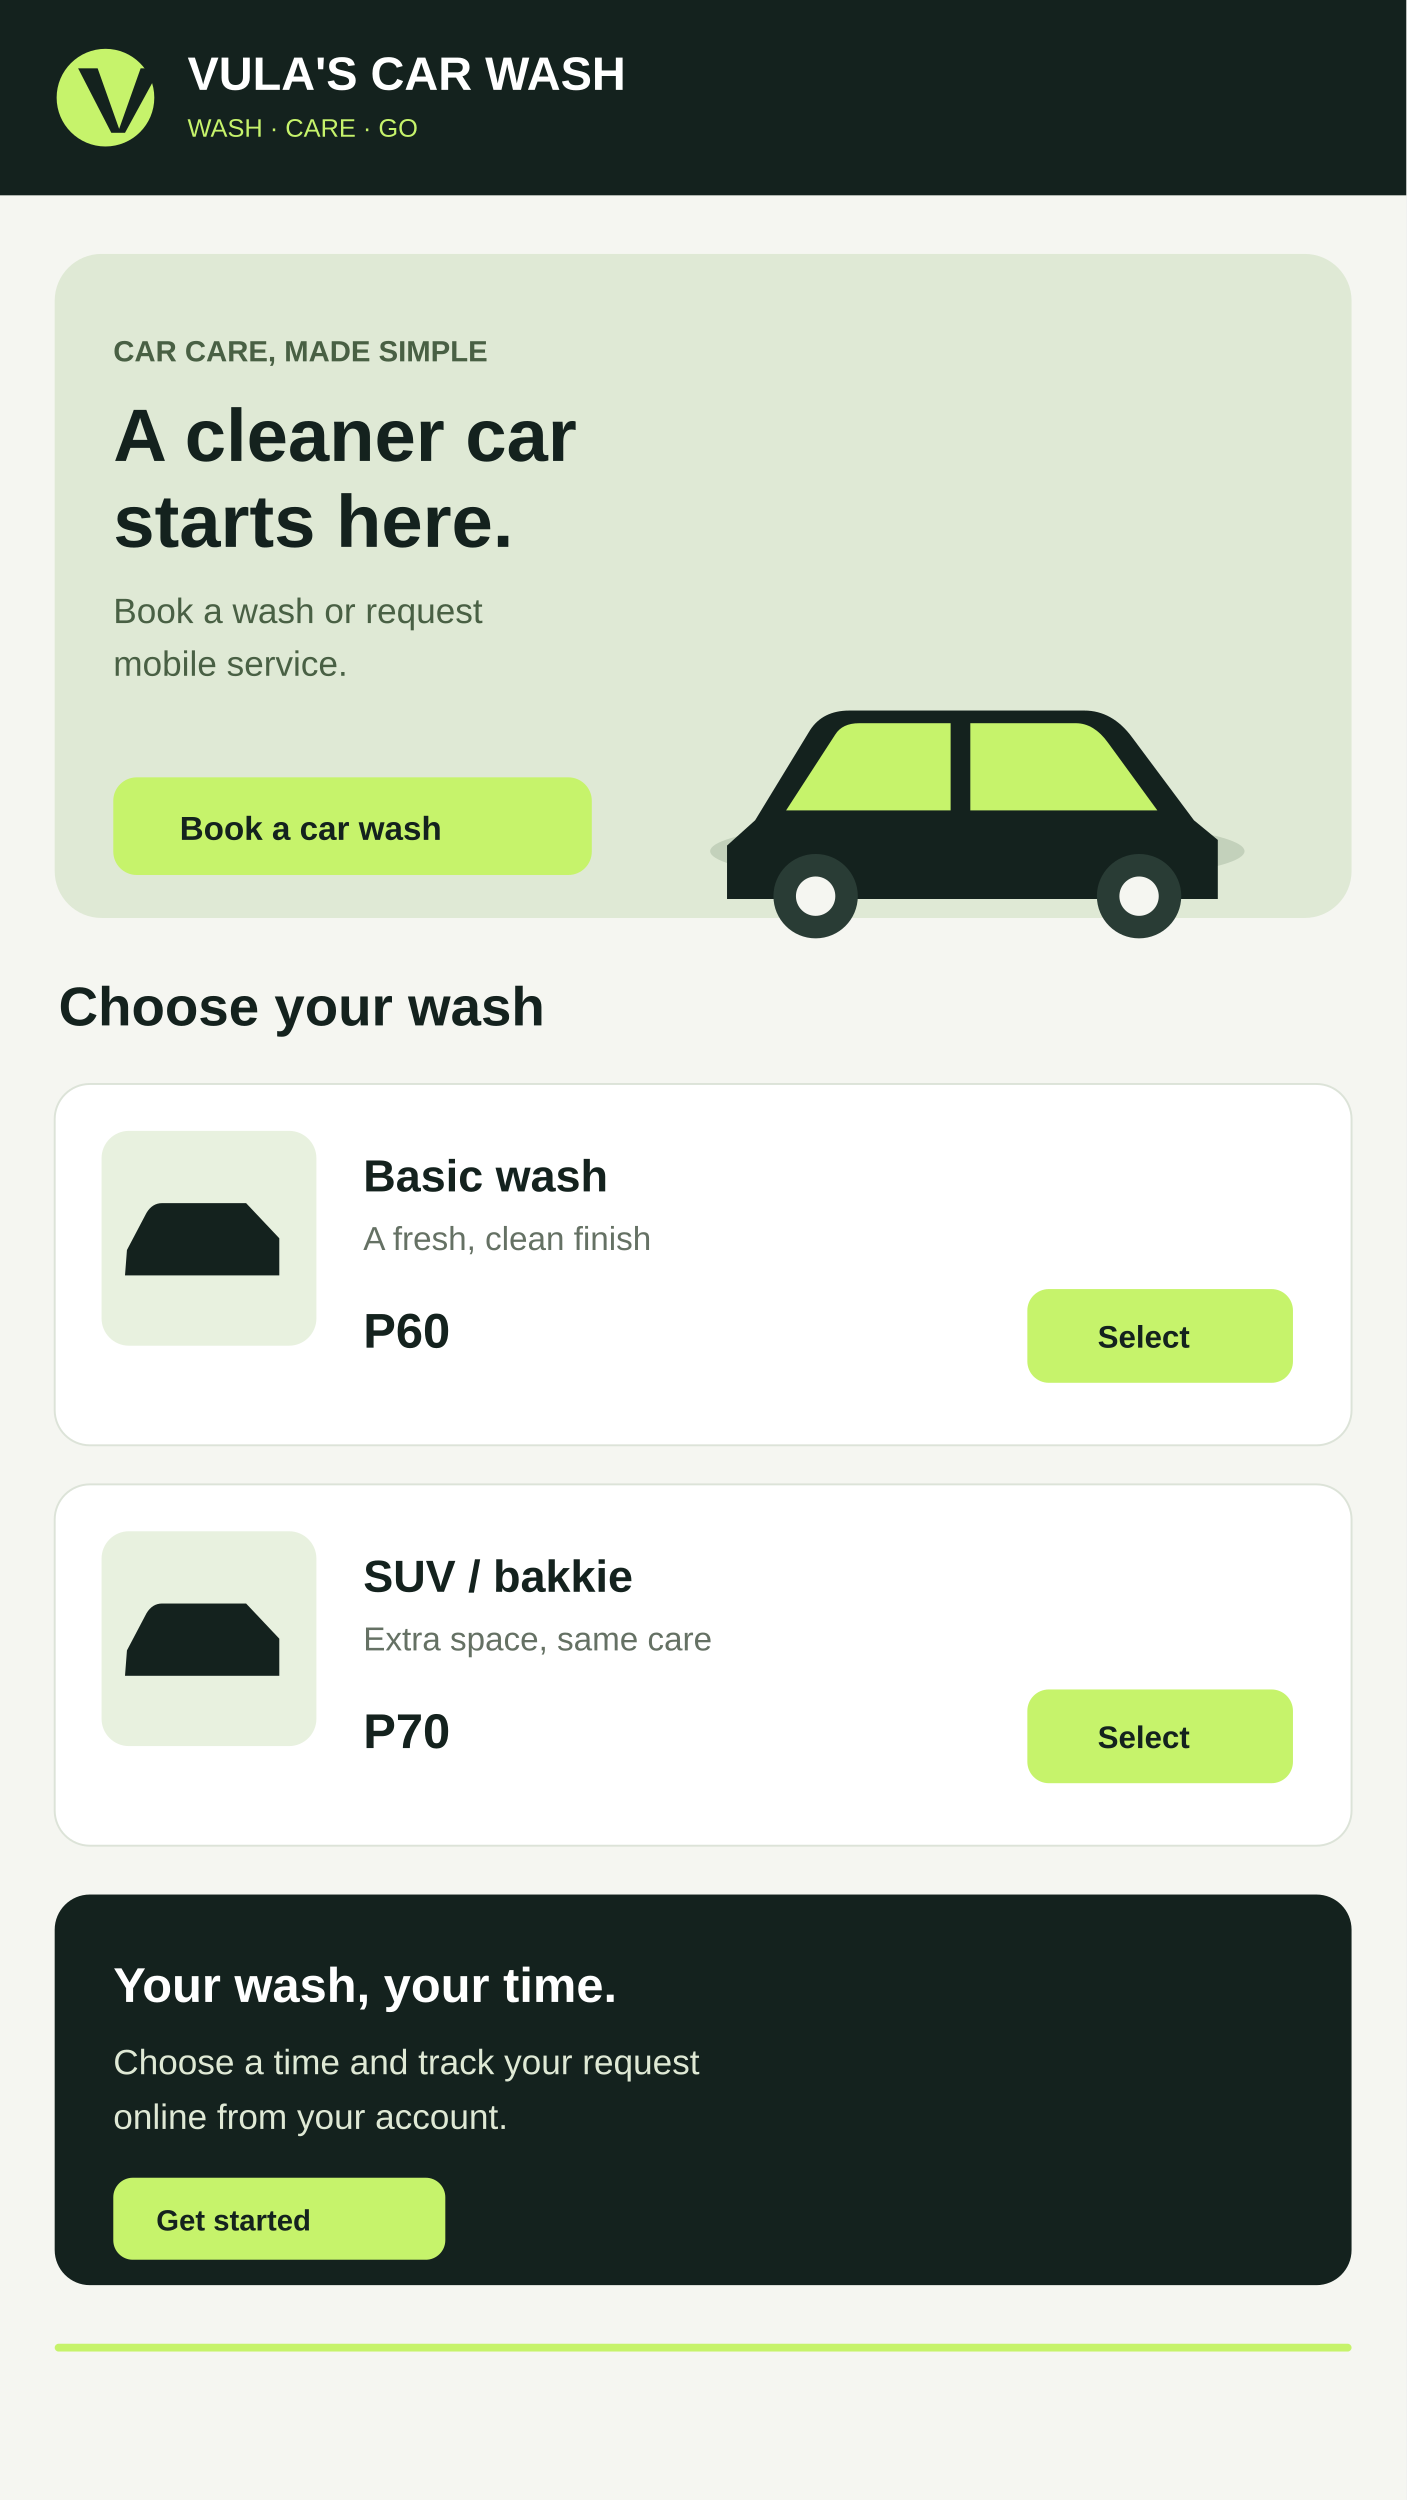
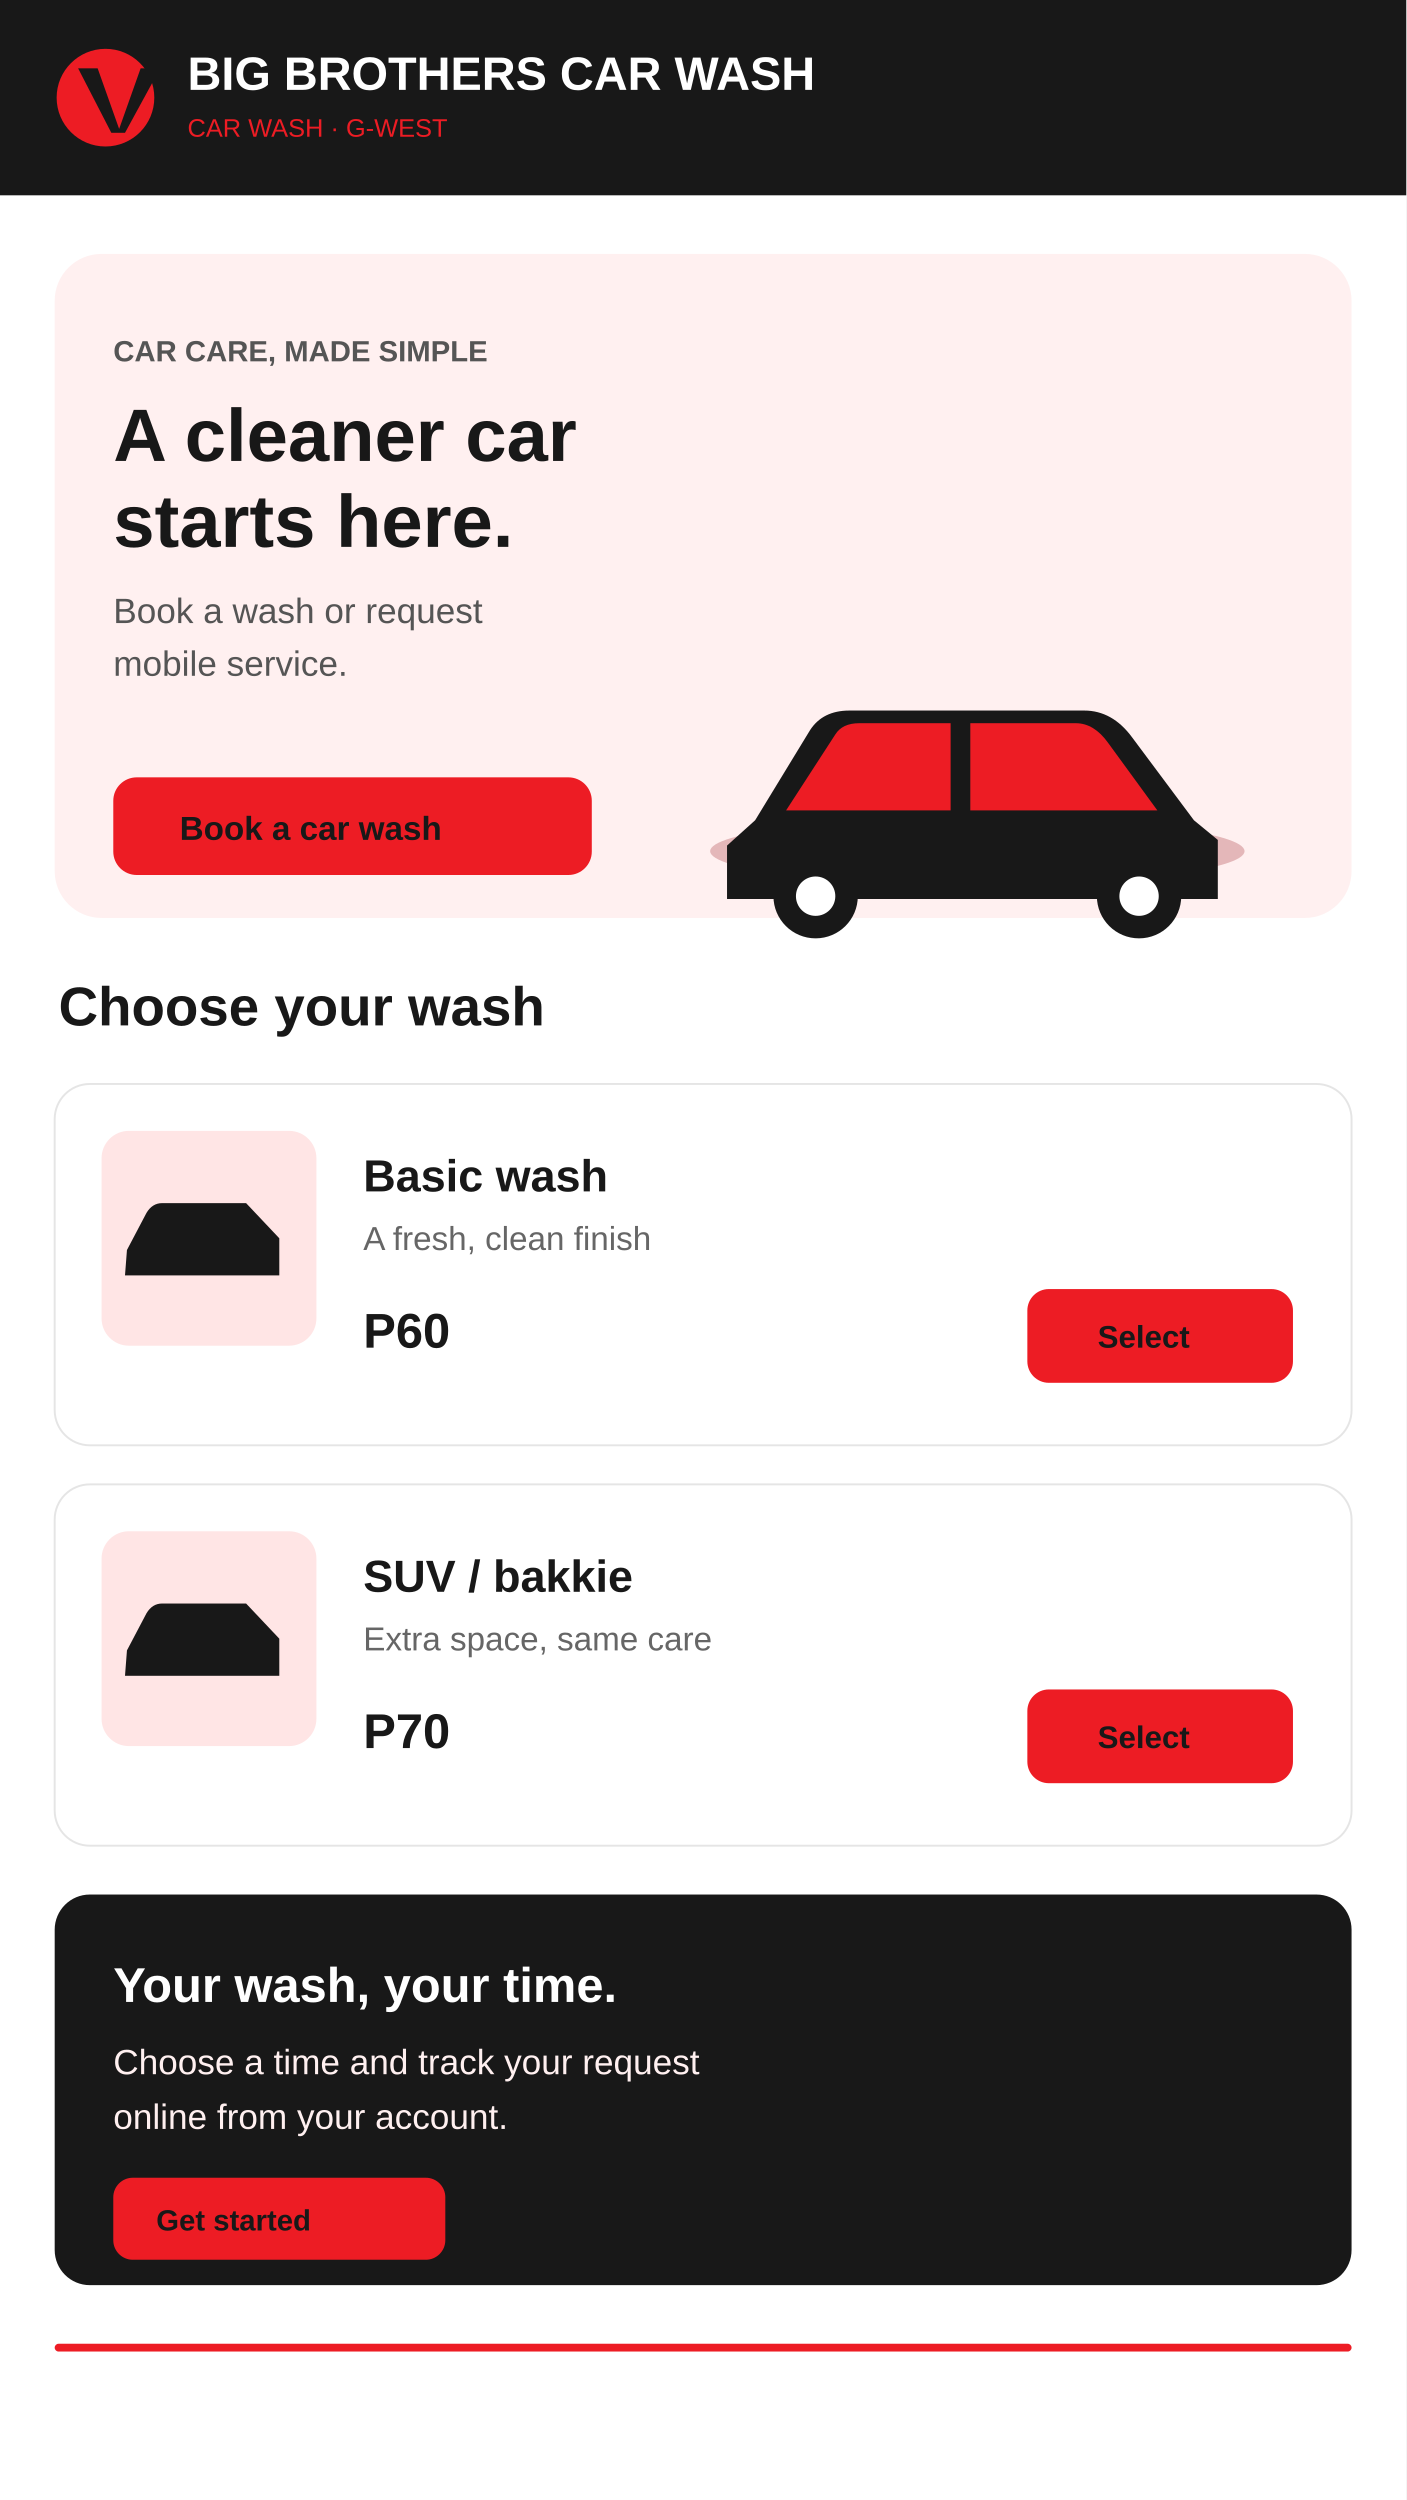
<svg xmlns="http://www.w3.org/2000/svg" width="720" height="1280" viewBox="0 0 720 1280">
-   <rect width="720" height="1280" fill="#f5f6f1" />
-   <rect width="720" height="100" fill="#14221e" />
-   <circle cx="54" cy="50" r="25" fill="#c6f36b" />
-   <path d="M40 35h10l11 31 11-31h10L64 68h-7z" fill="#14221e" />
-   <text x="96" y="46" font-family="Arial,sans-serif" font-size="24" font-weight="700" fill="#fff">VULA'S CAR WASH</text>
-   <text x="96" y="70" font-family="Arial,sans-serif" font-size="13" fill="#c6f36b">WASH · CARE · GO</text>
-   <rect x="28" y="130" width="664" height="340" rx="24" fill="#dfe9d5" />
-   <text x="58" y="185" font-family="Arial,sans-serif" font-size="15" font-weight="700" fill="#496044">CAR CARE, MADE SIMPLE</text>
-   <text x="58" y="236" font-family="Arial,sans-serif" font-size="38" font-weight="700" fill="#14221e">A cleaner car</text>
-   <text x="58" y="280" font-family="Arial,sans-serif" font-size="38" font-weight="700" fill="#14221e">starts here.</text>
-   <text x="58" y="319" font-family="Arial,sans-serif" font-size="18" fill="#496044">Book a wash or request</text>
-   <text x="58" y="346" font-family="Arial,sans-serif" font-size="18" fill="#496044">mobile service.</text>
+   <rect width="720" height="1280" fill="#ffffff" />
+   <rect width="720" height="100" fill="#181818" />
+   <circle cx="54" cy="50" r="25" fill="#ed1c24" />
+   <path d="M40 35h10l11 31 11-31h10L64 68h-7z" fill="#181818" />
+   <text x="96" y="46" font-family="Arial,sans-serif" font-size="24" font-weight="700" fill="#fff">BIG BROTHERS CAR WASH</text>
+   <text x="96" y="70" font-family="Arial,sans-serif" font-size="13" fill="#ed1c24">CAR WASH · G-WEST</text>
+   <rect x="28" y="130" width="664" height="340" rx="24" fill="#fff0f0" />
+   <text x="58" y="185" font-family="Arial,sans-serif" font-size="15" font-weight="700" fill="#555555">CAR CARE, MADE SIMPLE</text>
+   <text x="58" y="236" font-family="Arial,sans-serif" font-size="38" font-weight="700" fill="#181818">A cleaner car</text>
+   <text x="58" y="280" font-family="Arial,sans-serif" font-size="38" font-weight="700" fill="#181818">starts here.</text>
+   <text x="58" y="319" font-family="Arial,sans-serif" font-size="18" fill="#555555">Book a wash or request</text>
+   <text x="58" y="346" font-family="Arial,sans-serif" font-size="18" fill="#555555">mobile service.</text>
  <g transform="translate(360 335) scale(.72)">
-     <ellipse cx="195" cy="140" rx="190" ry="24" fill="#c3d1bb" />
-     <path d="M37 118l39-64q9-14 28-14h167q20 0 34 19l44 59 17 14v42H17v-38z" fill="#14221e" />
-     <path d="M94 57q5-8 17-8h65v62H59zM190 49h75q13 0 23 14l35 48H190z" fill="#c6f36b" />
-     <circle cx="80" cy="172" r="30" fill="#293c35" />
-     <circle cx="80" cy="172" r="14" fill="#f5f6f1" />
-     <circle cx="310" cy="172" r="30" fill="#293c35" />
-     <circle cx="310" cy="172" r="14" fill="#f5f6f1" />
+     <ellipse cx="195" cy="140" rx="190" ry="24" fill="#e4b7b9" />
+     <path d="M37 118l39-64q9-14 28-14h167q20 0 34 19l44 59 17 14v42H17v-38z" fill="#181818" />
+     <path d="M94 57q5-8 17-8h65v62H59zM190 49h75q13 0 23 14l35 48H190z" fill="#ed1c24" />
+     <circle cx="80" cy="172" r="30" fill="#181818" />
+     <circle cx="80" cy="172" r="14" fill="#ffffff" />
+     <circle cx="310" cy="172" r="30" fill="#181818" />
+     <circle cx="310" cy="172" r="14" fill="#ffffff" />
  </g>
-   <rect x="58" y="398" width="245" height="50" rx="12" fill="#c6f36b" />
-   <text x="92" y="430" font-family="Arial,sans-serif" font-size="17" font-weight="700" fill="#14221e">Book a car wash</text>
-   <text x="30" y="525" font-family="Arial,sans-serif" font-size="28" font-weight="700" fill="#14221e">Choose your wash</text>
+   <rect x="58" y="398" width="245" height="50" rx="12" fill="#ed1c24" />
+   <text x="92" y="430" font-family="Arial,sans-serif" font-size="17" font-weight="700" fill="#181818">Book a car wash</text>
+   <text x="30" y="525" font-family="Arial,sans-serif" font-size="28" font-weight="700" fill="#181818">Choose your wash</text>
  <g>
-     <rect x="28" y="555" width="664" height="185" rx="18" fill="#fff" stroke="#dce3d8" />
-     <rect x="52" y="579" width="110" height="110" rx="14" fill="#e8f1df" />
-     <path d="M65 640l10-19q3-5 8-5h43l17 18v19H64z" fill="#14221e" />
-     <text x="186" y="610" font-family="Arial,sans-serif" font-size="23" font-weight="700" fill="#14221e">Basic wash</text>
-     <text x="186" y="640" font-family="Arial,sans-serif" font-size="17" fill="#657164">A fresh, clean finish</text>
-     <text x="186" y="690" font-family="Arial,sans-serif" font-size="25" font-weight="700" fill="#14221e">P60</text>
-     <rect x="526" y="660" width="136" height="48" rx="11" fill="#c6f36b" />
-     <text x="562" y="690" font-family="Arial,sans-serif" font-size="16" font-weight="700" fill="#14221e">Select</text>
+     <rect x="28" y="555" width="664" height="185" rx="18" fill="#fff" stroke="#e5e5e5" />
+     <rect x="52" y="579" width="110" height="110" rx="14" fill="#ffe5e5" />
+     <path d="M65 640l10-19q3-5 8-5h43l17 18v19H64z" fill="#181818" />
+     <text x="186" y="610" font-family="Arial,sans-serif" font-size="23" font-weight="700" fill="#181818">Basic wash</text>
+     <text x="186" y="640" font-family="Arial,sans-serif" font-size="17" fill="#666666">A fresh, clean finish</text>
+     <text x="186" y="690" font-family="Arial,sans-serif" font-size="25" font-weight="700" fill="#181818">P60</text>
+     <rect x="526" y="660" width="136" height="48" rx="11" fill="#ed1c24" />
+     <text x="562" y="690" font-family="Arial,sans-serif" font-size="16" font-weight="700" fill="#181818">Select</text>
  </g>
  <g>
-     <rect x="28" y="760" width="664" height="185" rx="18" fill="#fff" stroke="#dce3d8" />
-     <rect x="52" y="784" width="110" height="110" rx="14" fill="#e8f1df" />
-     <path d="M65 845l10-19q3-5 8-5h43l17 18v19H64z" fill="#14221e" />
-     <text x="186" y="815" font-family="Arial,sans-serif" font-size="23" font-weight="700" fill="#14221e">SUV / bakkie</text>
-     <text x="186" y="845" font-family="Arial,sans-serif" font-size="17" fill="#657164">Extra space, same care</text>
-     <text x="186" y="895" font-family="Arial,sans-serif" font-size="25" font-weight="700" fill="#14221e">P70</text>
-     <rect x="526" y="865" width="136" height="48" rx="11" fill="#c6f36b" />
-     <text x="562" y="895" font-family="Arial,sans-serif" font-size="16" font-weight="700" fill="#14221e">Select</text>
+     <rect x="28" y="760" width="664" height="185" rx="18" fill="#fff" stroke="#e5e5e5" />
+     <rect x="52" y="784" width="110" height="110" rx="14" fill="#ffe5e5" />
+     <path d="M65 845l10-19q3-5 8-5h43l17 18v19H64z" fill="#181818" />
+     <text x="186" y="815" font-family="Arial,sans-serif" font-size="23" font-weight="700" fill="#181818">SUV / bakkie</text>
+     <text x="186" y="845" font-family="Arial,sans-serif" font-size="17" fill="#666666">Extra space, same care</text>
+     <text x="186" y="895" font-family="Arial,sans-serif" font-size="25" font-weight="700" fill="#181818">P70</text>
+     <rect x="526" y="865" width="136" height="48" rx="11" fill="#ed1c24" />
+     <text x="562" y="895" font-family="Arial,sans-serif" font-size="16" font-weight="700" fill="#181818">Select</text>
  </g>
-   <rect x="28" y="970" width="664" height="200" rx="18" fill="#14221e" />
+   <rect x="28" y="970" width="664" height="200" rx="18" fill="#181818" />
  <text x="58" y="1025" font-family="Arial,sans-serif" font-size="25" font-weight="700" fill="#fff">Your wash, your time.</text>
-   <text x="58" y="1062" font-family="Arial,sans-serif" font-size="18" fill="#dfe9d5">Choose a time and track your request</text>
-   <text x="58" y="1090" font-family="Arial,sans-serif" font-size="18" fill="#dfe9d5">online from your account.</text>
-   <rect x="58" y="1115" width="170" height="42" rx="10" fill="#c6f36b" />
-   <text x="80" y="1142" font-family="Arial,sans-serif" font-size="15" font-weight="700" fill="#14221e">Get started</text>
-   <rect x="28" y="1200" width="664" height="4" rx="2" fill="#c6f36b" />
+   <text x="58" y="1062" font-family="Arial,sans-serif" font-size="18" fill="#fff0f0">Choose a time and track your request</text>
+   <text x="58" y="1090" font-family="Arial,sans-serif" font-size="18" fill="#fff0f0">online from your account.</text>
+   <rect x="58" y="1115" width="170" height="42" rx="10" fill="#ed1c24" />
+   <text x="80" y="1142" font-family="Arial,sans-serif" font-size="15" font-weight="700" fill="#181818">Get started</text>
+   <rect x="28" y="1200" width="664" height="4" rx="2" fill="#ed1c24" />
</svg>
